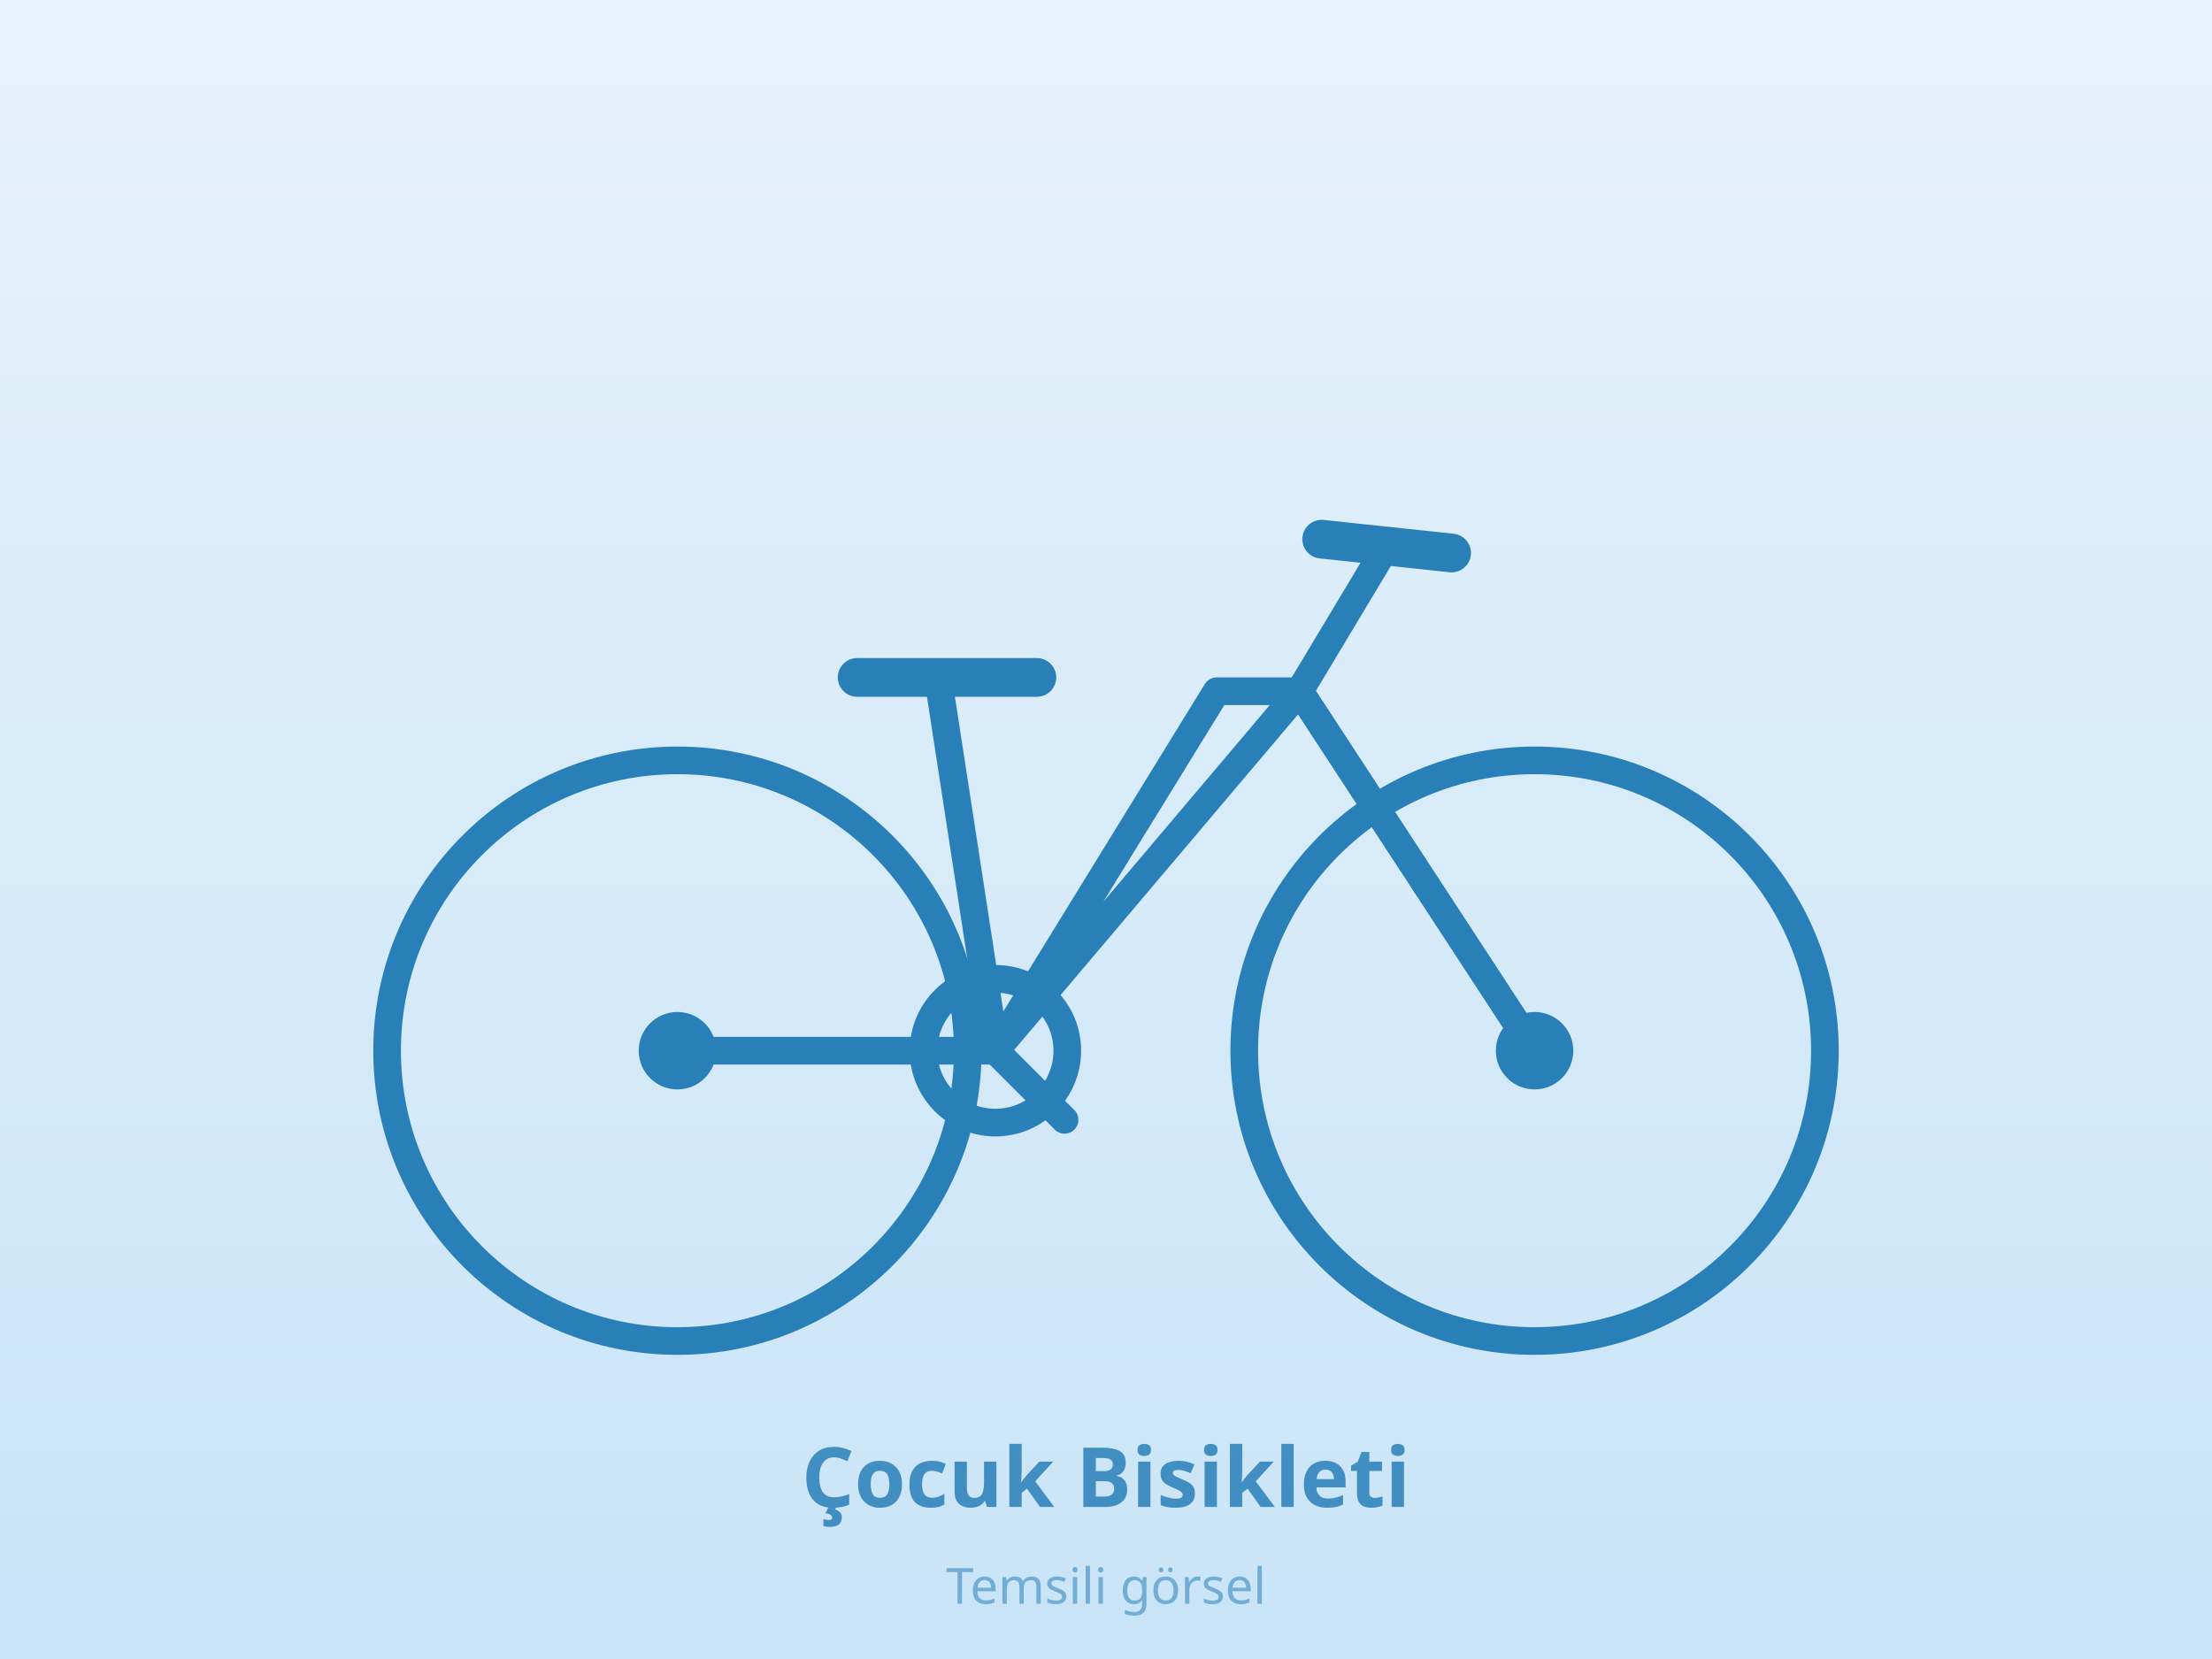
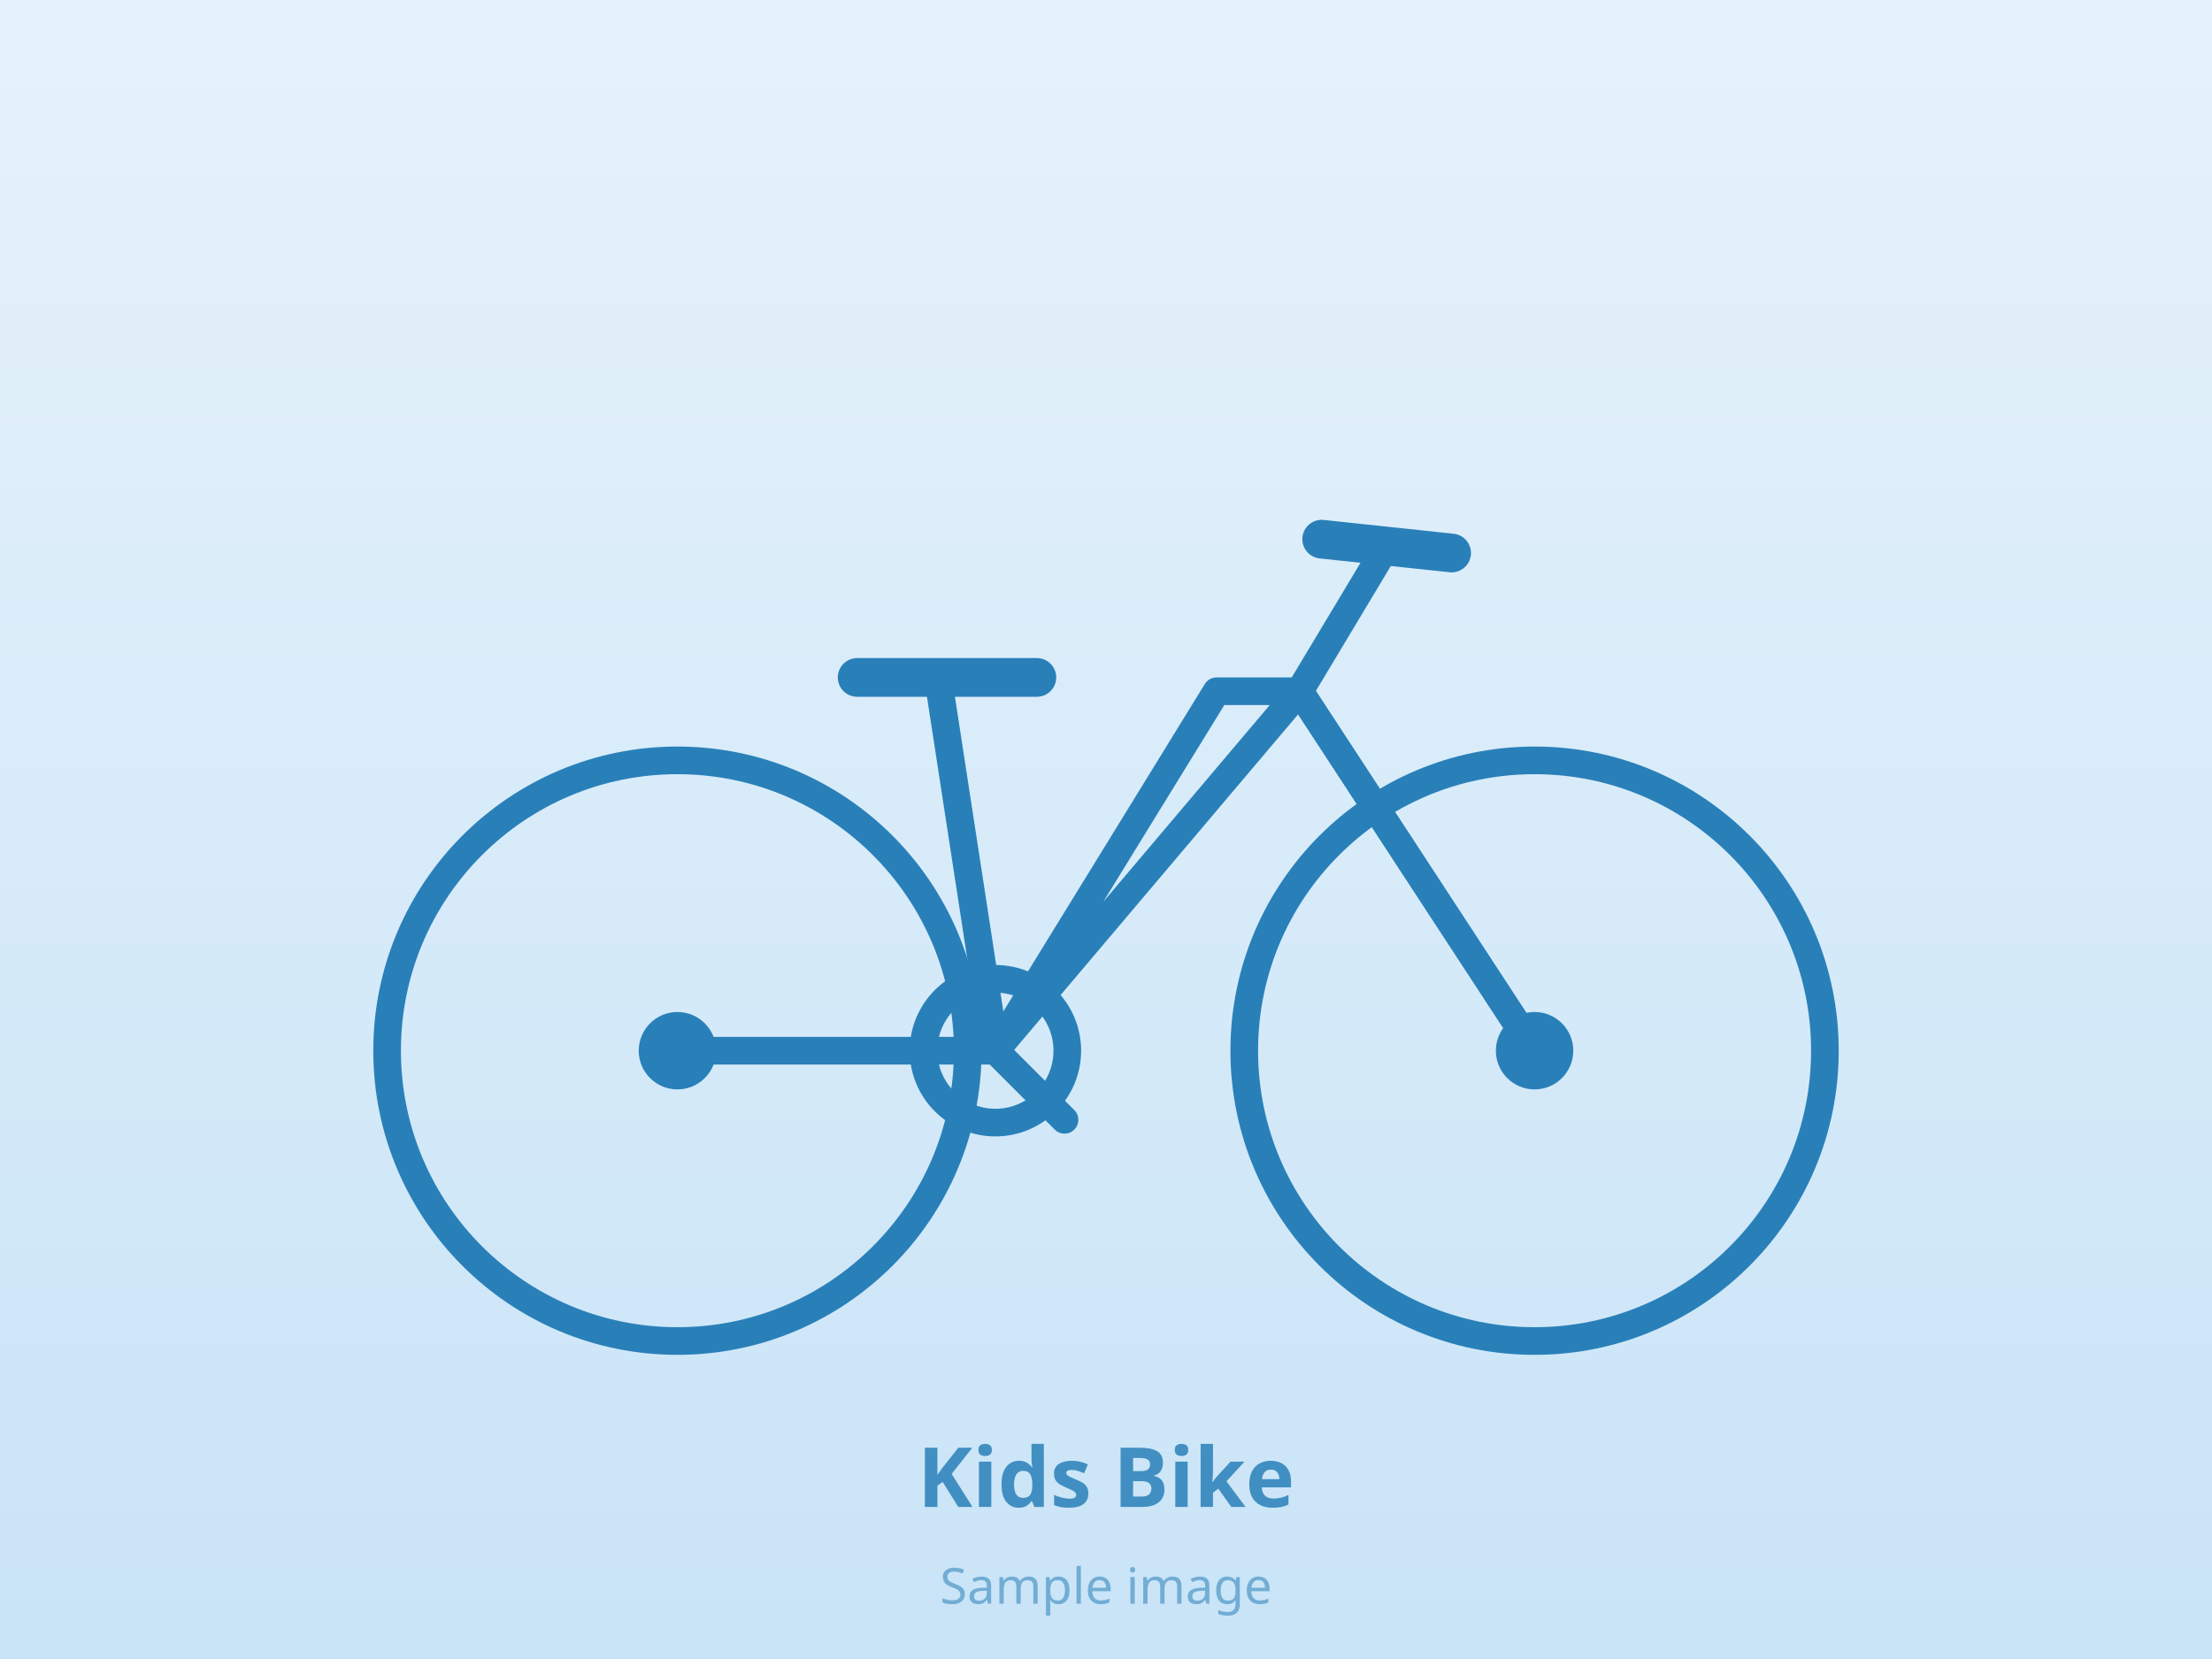
- <svg xmlns="http://www.w3.org/2000/svg" viewBox="0 0 800 600" width="800" height="600" role="img" aria-label="Çocuk Bisikleti — temsili görsel">
+ <svg xmlns="http://www.w3.org/2000/svg" viewBox="0 0 800 600" width="800" height="600" role="img" aria-label="Kids Bike — sample image">
  <defs>
    <linearGradient id="g-kids-01" x1="0" y1="0" x2="0" y2="1">
      <stop offset="0" stop-color="#e6f2fb" />
      <stop offset="1" stop-color="#c9e4f7" />
    </linearGradient>
  </defs>
  <rect width="800" height="600" fill="url(#g-kids-01)" />
  <g fill="none" stroke="#2980b9" stroke-width="10" stroke-linecap="round" stroke-linejoin="round">
    <circle cx="245" cy="380" r="105" />
    <circle cx="555" cy="380" r="105" />
    <circle cx="245" cy="380" r="14" fill="#2980b9" stroke="none" />
    <circle cx="555" cy="380" r="14" fill="#2980b9" stroke="none" />
    <path d="M245 380 L360 380 L470 250 L555 380 M360 380 L440 250 L470 250 M440 250 L470 250" />
    <path d="M360 380 L340 250" />
    <path d="M310 245 L375 245" stroke-width="14" />
    <path d="M470 250 L500 200" />
    <path d="M478 195 L525 200" stroke-width="14" />
    <path d="M470 250 L555 380" />
    <circle cx="360" cy="380" r="26" />
    <path d="M360 380 L385 405" />
  </g>
-   <text x="400" y="545" text-anchor="middle" font-family="system-ui, sans-serif" font-size="30" font-weight="600" fill="#2980b9" opacity="0.85">Çocuk Bisikleti</text>
-   <text x="400" y="580" text-anchor="middle" font-family="system-ui, sans-serif" font-size="18" fill="#2980b9" opacity="0.55">Temsili görsel</text>
+   <text x="400" y="545" text-anchor="middle" font-family="system-ui, sans-serif" font-size="30" font-weight="600" fill="#2980b9" opacity="0.85">Kids Bike</text>
+   <text x="400" y="580" text-anchor="middle" font-family="system-ui, sans-serif" font-size="18" fill="#2980b9" opacity="0.55">Sample image</text>
</svg>
